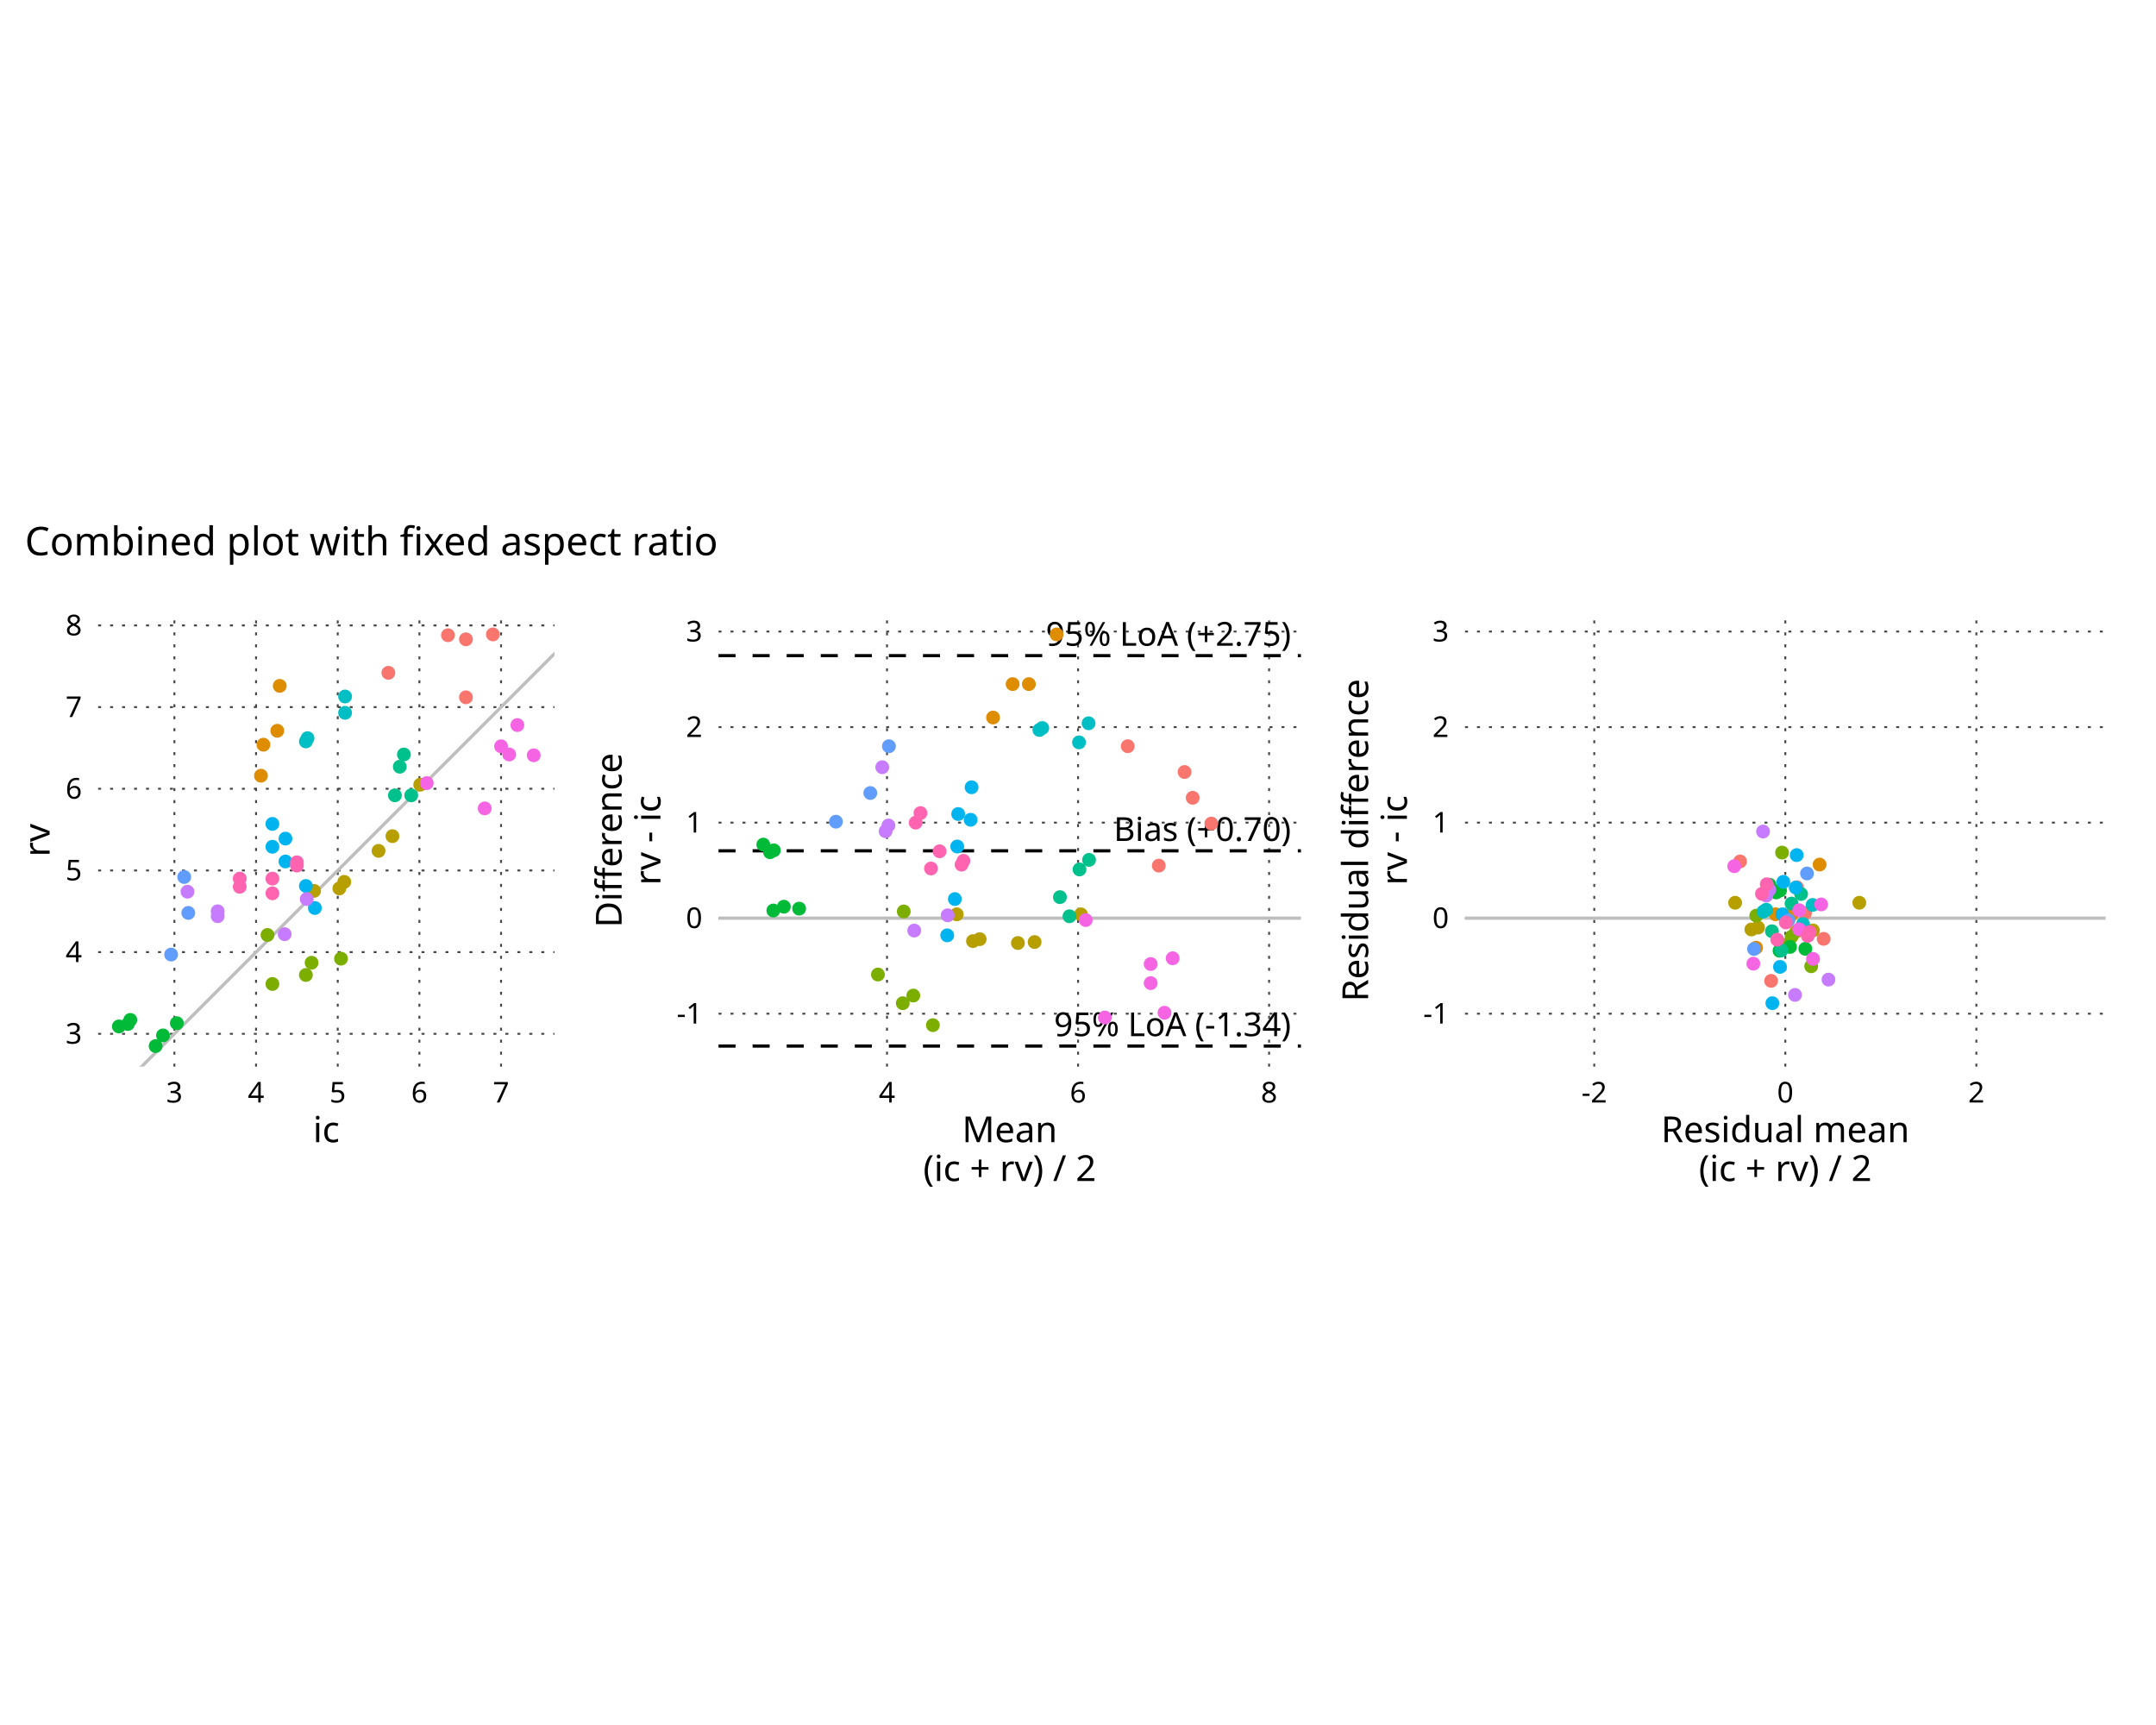
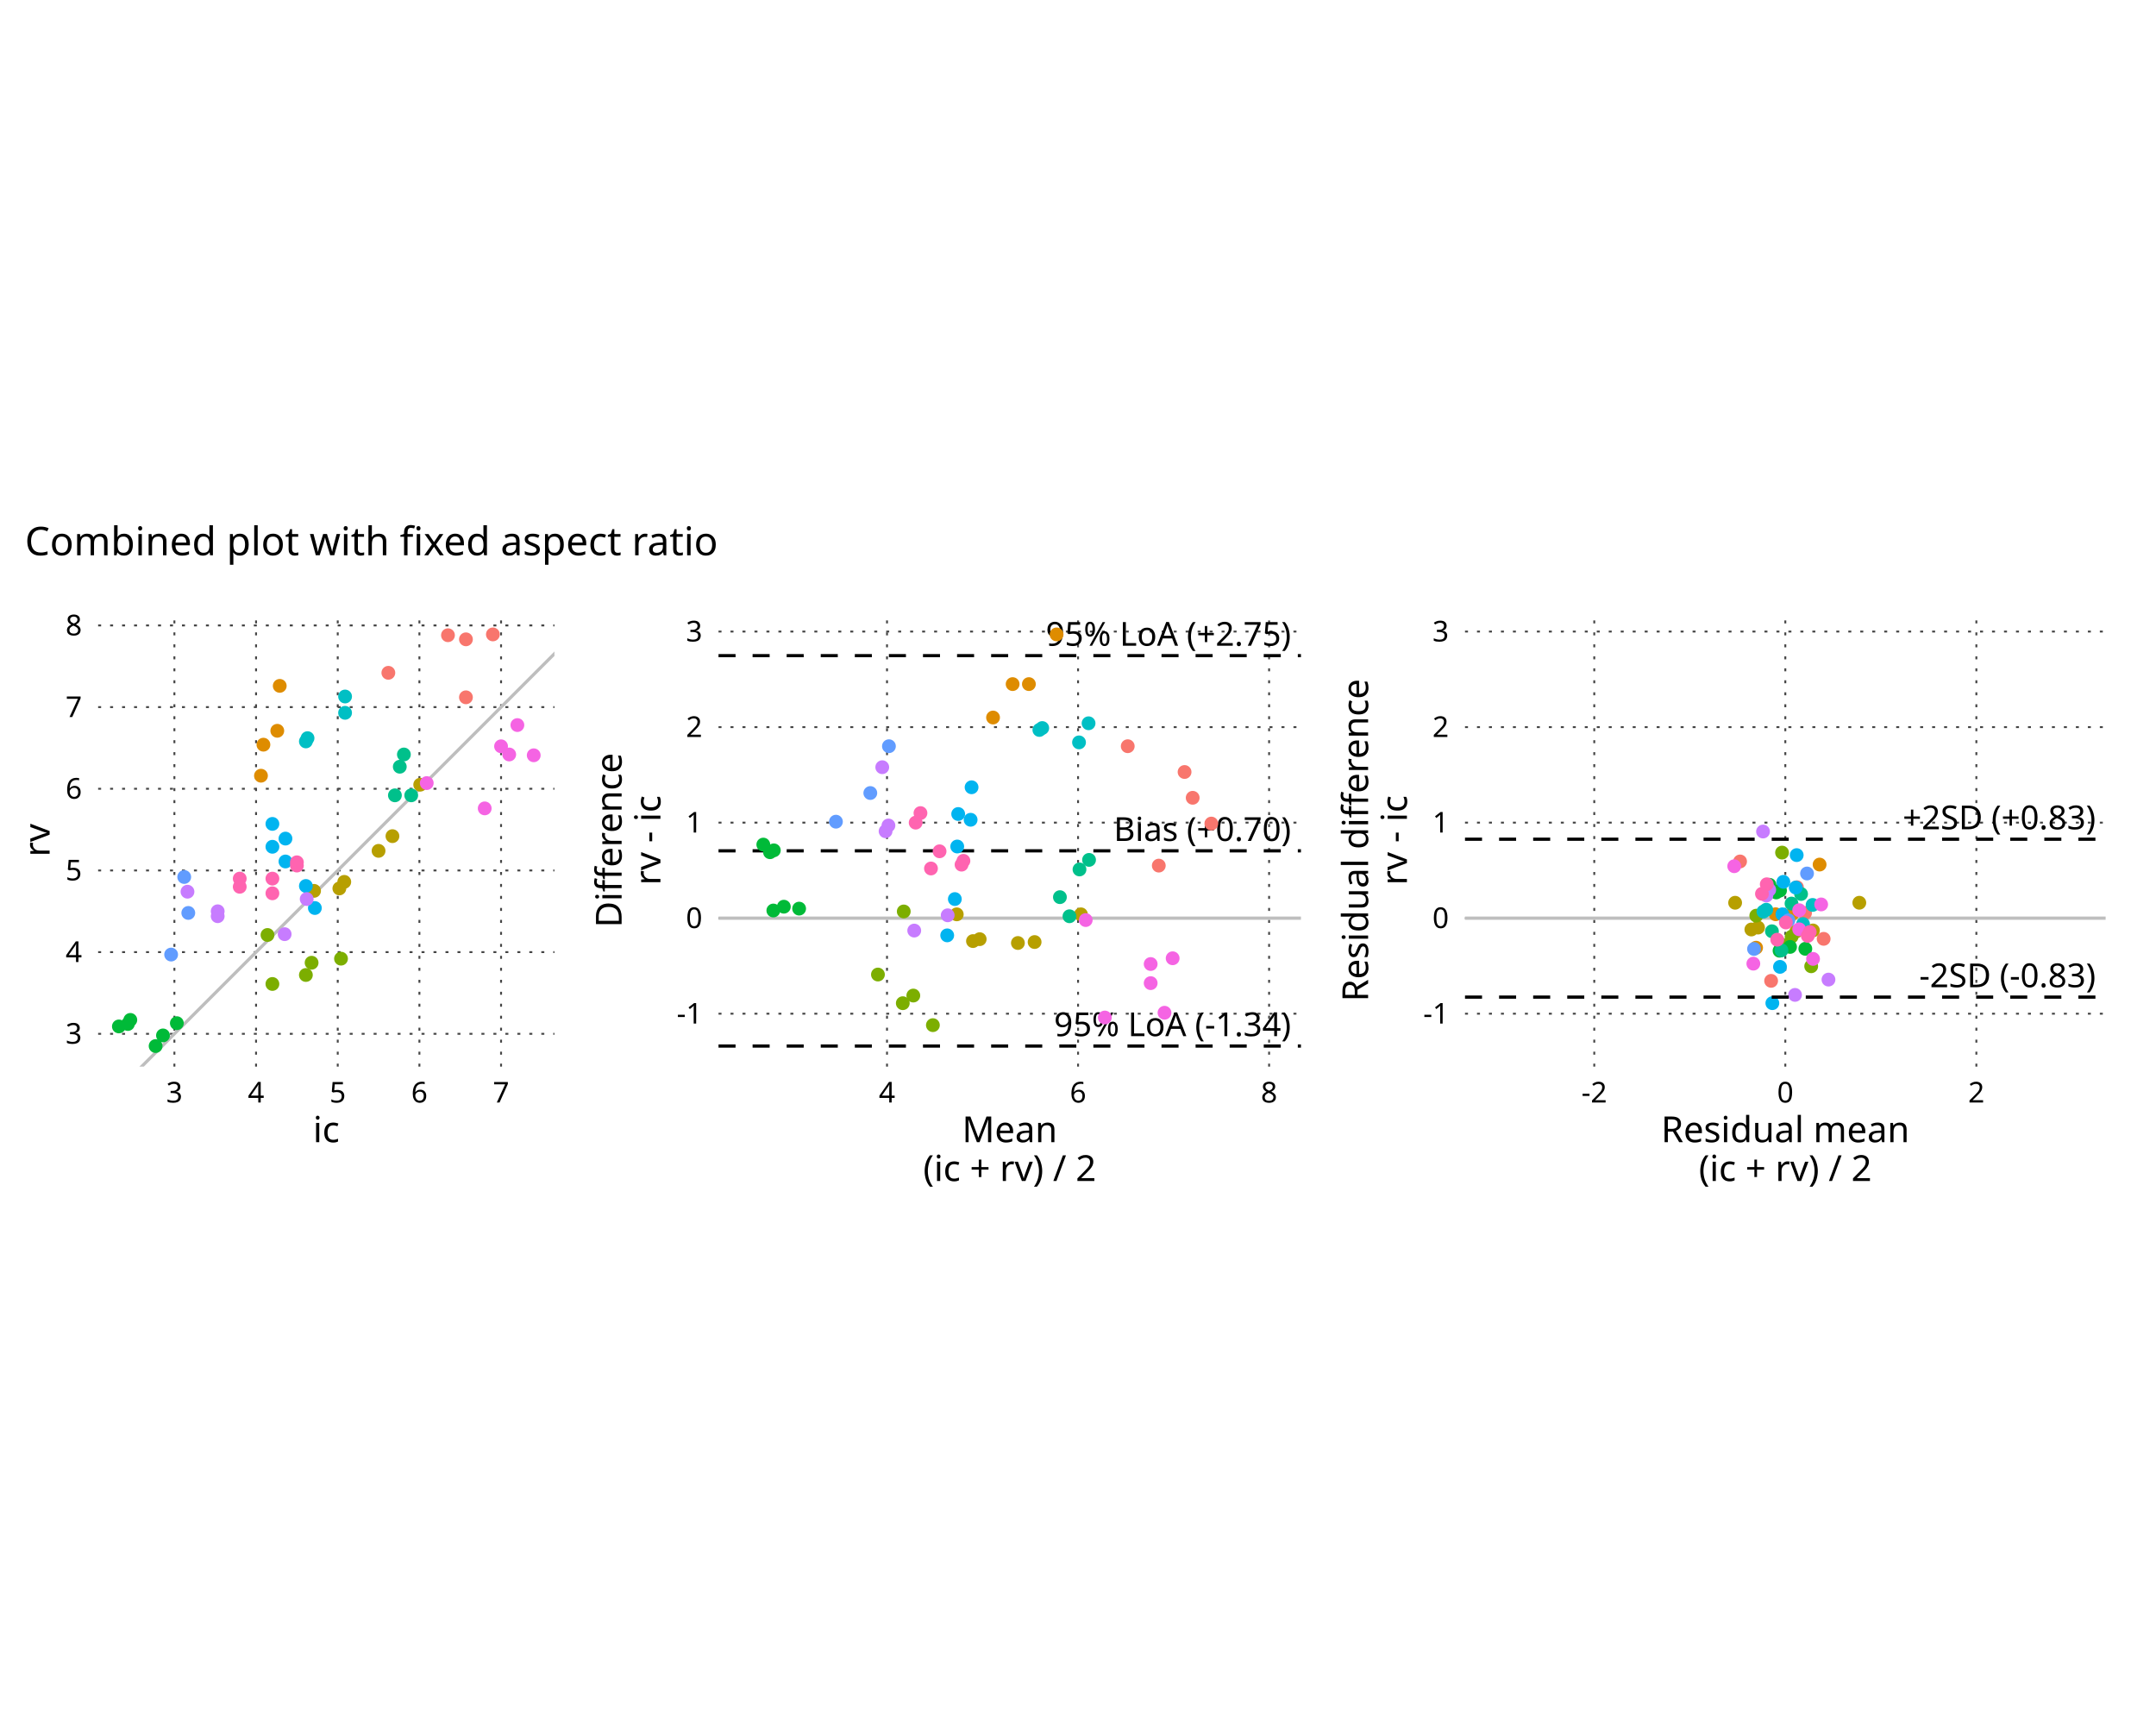
<svg xmlns="http://www.w3.org/2000/svg" class="svglite" data-engine-version="2.0" width="720.00pt" height="576.00pt" viewBox="0 0 720.00 576.00">
  <defs>
    <style type="text/css">
    .svglite line, .svglite polyline, .svglite polygon, .svglite path, .svglite rect, .svglite circle {
      fill: none;
      stroke: #000000;
      stroke-linecap: round;
      stroke-linejoin: round;
      stroke-miterlimit: 10.00;
    }
  </style>
  </defs>
  <rect width="100%" height="100%" style="stroke: none; fill: #FFFFFF;" />
  <defs>
    <clipPath id="cpMC4wMHw3MjAuMDB8MC4wMHw1NzYuMDA=">
      <rect x="0.00" y="0.00" width="720.00" height="576.00" />
    </clipPath>
  </defs>
  <g clip-path="url(#cpMC4wMHw3MjAuMDB8MC4wMHw1NzYuMDA=)">
</g>
  <defs>
    <clipPath id="cpMC4wMHw3MjAuMDB8MTcwLjg1fDQwNS4xNQ==">
      <rect x="0.00" y="170.85" width="720.00" height="234.31" />
    </clipPath>
  </defs>
  <g clip-path="url(#cpMC4wMHw3MjAuMDB8MTcwLjg1fDQwNS4xNQ==)">
    <rect x="0.00" y="170.85" width="720.00" height="234.31" style="stroke-width: 1.07; stroke: #FFFFFF; fill: #FFFFFF;" />
  </g>
  <g clip-path="url(#cpMC4wMHw3MjAuMDB8MC4wMHw1NzYuMDA=)">
</g>
  <defs>
    <clipPath id="cpMzIuNzd8NzAzLjE4fDIwNC45N3wzNTYuMTY=">
      <rect x="32.77" y="204.97" width="670.41" height="151.19" />
    </clipPath>
  </defs>
  <g clip-path="url(#cpMzIuNzd8NzAzLjE4fDIwNC45N3wzNTYuMTY=)">
</g>
  <g clip-path="url(#cpMC4wMHw3MjAuMDB8MC4wMHw1NzYuMDA=)">
</g>
  <defs>
    <clipPath id="cpNS40OHwxOTYuNTB8MTkzLjYzfDM5OS42Nw==">
      <rect x="5.48" y="193.63" width="191.02" height="206.04" />
    </clipPath>
  </defs>
  <g clip-path="url(#cpNS40OHwxOTYuNTB8MTkzLjYzfDM5OS42Nw==)">
</g>
  <g clip-path="url(#cpMC4wMHw3MjAuMDB8MC4wMHw1NzYuMDA=)">
</g>
  <defs>
    <clipPath id="cpMTk2LjUwfDQ0NS43OXwxOTMuNjN8Mzk5LjY3">
      <rect x="196.50" y="193.63" width="249.28" height="206.04" />
    </clipPath>
  </defs>
  <g clip-path="url(#cpMTk2LjUwfDQ0NS43OXwxOTMuNjN8Mzk5LjY3)">
</g>
  <g clip-path="url(#cpMC4wMHw3MjAuMDB8MC4wMHw1NzYuMDA=)">
</g>
  <defs>
    <clipPath id="cpNDQ1Ljc5fDcxNC41MnwxOTMuNjN8Mzk5LjY3">
      <rect x="445.79" y="193.63" width="268.73" height="206.04" />
    </clipPath>
  </defs>
  <g clip-path="url(#cpNDQ1Ljc5fDcxNC41MnwxOTMuNjN8Mzk5LjY3)">
</g>
  <g clip-path="url(#cpMC4wMHw3MjAuMDB8MC4wMHw1NzYuMDA=)">
</g>
  <defs>
    <clipPath id="cpMzIuNzd8MTg1LjE2fDIwNC45N3wzNTYuMTY=">
      <rect x="32.77" y="204.97" width="152.39" height="151.19" />
    </clipPath>
  </defs>
  <g clip-path="url(#cpMzIuNzd8MTg1LjE2fDIwNC45N3wzNTYuMTY=)">
    <polyline points="32.77,345.20 185.16,345.20 " style="stroke-width: 0.64; stroke: #454545; stroke-dasharray: 1.00,3.00; stroke-linecap: butt;" />
    <polyline points="32.77,317.93 185.16,317.93 " style="stroke-width: 0.64; stroke: #454545; stroke-dasharray: 1.00,3.00; stroke-linecap: butt;" />
    <polyline points="32.77,290.66 185.16,290.66 " style="stroke-width: 0.64; stroke: #454545; stroke-dasharray: 1.00,3.00; stroke-linecap: butt;" />
    <polyline points="32.77,263.38 185.16,263.38 " style="stroke-width: 0.64; stroke: #454545; stroke-dasharray: 1.00,3.00; stroke-linecap: butt;" />
    <polyline points="32.77,236.11 185.16,236.11 " style="stroke-width: 0.64; stroke: #454545; stroke-dasharray: 1.00,3.00; stroke-linecap: butt;" />
    <polyline points="32.77,208.84 185.16,208.84 " style="stroke-width: 0.64; stroke: #454545; stroke-dasharray: 1.00,3.00; stroke-linecap: butt;" />
    <polyline points="58.24,356.16 58.24,204.97 " style="stroke-width: 0.64; stroke: #454545; stroke-dasharray: 1.00,3.00; stroke-linecap: butt;" />
    <polyline points="85.51,356.16 85.51,204.97 " style="stroke-width: 0.64; stroke: #454545; stroke-dasharray: 1.00,3.00; stroke-linecap: butt;" />
    <polyline points="112.79,356.16 112.79,204.97 " style="stroke-width: 0.64; stroke: #454545; stroke-dasharray: 1.00,3.00; stroke-linecap: butt;" />
    <polyline points="140.06,356.16 140.06,204.97 " style="stroke-width: 0.64; stroke: #454545; stroke-dasharray: 1.00,3.00; stroke-linecap: butt;" />
    <polyline points="167.33,356.16 167.33,204.97 " style="stroke-width: 0.64; stroke: #454545; stroke-dasharray: 1.00,3.00; stroke-linecap: butt;" />
    <line x1="-119.62" y1="523.06" x2="337.55" y2="65.89" style="stroke-width: 1.07; stroke: #BEBEBE; stroke-linecap: butt;" />
    <circle cx="155.60" cy="213.48" r="1.95" style="stroke-width: 0.71; stroke: #F8766D; fill: #F8766D;" />
    <circle cx="129.69" cy="224.66" r="1.95" style="stroke-width: 0.71; stroke: #F8766D; fill: #F8766D;" />
    <circle cx="164.60" cy="211.84" r="1.95" style="stroke-width: 0.71; stroke: #F8766D; fill: #F8766D;" />
    <circle cx="155.60" cy="232.84" r="1.95" style="stroke-width: 0.71; stroke: #F8766D; fill: #F8766D;" />
    <circle cx="149.60" cy="212.11" r="1.95" style="stroke-width: 0.71; stroke: #F8766D; fill: #F8766D;" />
    <circle cx="87.15" cy="259.02" r="1.95" style="stroke-width: 0.71; stroke: #DE8C00; fill: #DE8C00;" />
    <circle cx="93.42" cy="229.02" r="1.95" style="stroke-width: 0.71; stroke: #DE8C00; fill: #DE8C00;" />
    <circle cx="92.60" cy="244.02" r="1.95" style="stroke-width: 0.71; stroke: #DE8C00; fill: #DE8C00;" />
    <circle cx="87.97" cy="248.66" r="1.95" style="stroke-width: 0.71; stroke: #DE8C00; fill: #DE8C00;" />
    <circle cx="104.88" cy="297.47" r="1.95" style="stroke-width: 0.71; stroke: #B79F00; fill: #B79F00;" />
    <circle cx="126.42" cy="284.11" r="1.95" style="stroke-width: 0.71; stroke: #B79F00; fill: #B79F00;" />
    <circle cx="114.97" cy="294.47" r="1.95" style="stroke-width: 0.71; stroke: #B79F00; fill: #B79F00;" />
    <circle cx="113.33" cy="296.66" r="1.95" style="stroke-width: 0.71; stroke: #B79F00; fill: #B79F00;" />
    <circle cx="140.33" cy="262.02" r="1.95" style="stroke-width: 0.71; stroke: #B79F00; fill: #B79F00;" />
    <circle cx="131.06" cy="279.20" r="1.95" style="stroke-width: 0.71; stroke: #B79F00; fill: #B79F00;" />
    <circle cx="89.33" cy="312.20" r="1.95" style="stroke-width: 0.71; stroke: #7CAE00; fill: #7CAE00;" />
    <circle cx="90.97" cy="328.56" r="1.95" style="stroke-width: 0.71; stroke: #7CAE00; fill: #7CAE00;" />
    <circle cx="102.15" cy="325.56" r="1.95" style="stroke-width: 0.71; stroke: #7CAE00; fill: #7CAE00;" />
    <circle cx="104.06" cy="321.47" r="1.95" style="stroke-width: 0.71; stroke: #7CAE00; fill: #7CAE00;" />
    <circle cx="113.88" cy="320.11" r="1.95" style="stroke-width: 0.71; stroke: #7CAE00; fill: #7CAE00;" />
    <circle cx="59.06" cy="341.65" r="1.95" style="stroke-width: 0.71; stroke: #00BA38; fill: #00BA38;" />
    <circle cx="54.43" cy="345.74" r="1.95" style="stroke-width: 0.71; stroke: #00BA38; fill: #00BA38;" />
    <circle cx="51.97" cy="349.29" r="1.95" style="stroke-width: 0.71; stroke: #00BA38; fill: #00BA38;" />
    <circle cx="43.52" cy="340.56" r="1.95" style="stroke-width: 0.71; stroke: #00BA38; fill: #00BA38;" />
    <circle cx="39.70" cy="342.74" r="1.95" style="stroke-width: 0.71; stroke: #00BA38; fill: #00BA38;" />
    <circle cx="42.70" cy="341.93" r="1.95" style="stroke-width: 0.71; stroke: #00BA38; fill: #00BA38;" />
    <circle cx="137.33" cy="265.57" r="1.95" style="stroke-width: 0.71; stroke: #00C08B; fill: #00C08B;" />
    <circle cx="134.88" cy="251.93" r="1.95" style="stroke-width: 0.71; stroke: #00C08B; fill: #00C08B;" />
    <circle cx="131.88" cy="265.57" r="1.95" style="stroke-width: 0.71; stroke: #00C08B; fill: #00C08B;" />
    <circle cx="133.51" cy="256.02" r="1.95" style="stroke-width: 0.71; stroke: #00C08B; fill: #00C08B;" />
    <circle cx="115.24" cy="232.57" r="1.95" style="stroke-width: 0.71; stroke: #00BFC4; fill: #00BFC4;" />
    <circle cx="102.70" cy="246.48" r="1.95" style="stroke-width: 0.71; stroke: #00BFC4; fill: #00BFC4;" />
    <circle cx="102.15" cy="247.57" r="1.95" style="stroke-width: 0.71; stroke: #00BFC4; fill: #00BFC4;" />
    <circle cx="115.24" cy="238.02" r="1.95" style="stroke-width: 0.71; stroke: #00BFC4; fill: #00BFC4;" />
    <circle cx="105.15" cy="303.20" r="1.95" style="stroke-width: 0.71; stroke: #00B4F0; fill: #00B4F0;" />
    <circle cx="102.15" cy="295.84" r="1.95" style="stroke-width: 0.71; stroke: #00B4F0; fill: #00B4F0;" />
    <circle cx="95.33" cy="287.66" r="1.95" style="stroke-width: 0.71; stroke: #00B4F0; fill: #00B4F0;" />
    <circle cx="90.97" cy="282.75" r="1.95" style="stroke-width: 0.71; stroke: #00B4F0; fill: #00B4F0;" />
    <circle cx="95.33" cy="280.02" r="1.95" style="stroke-width: 0.71; stroke: #00B4F0; fill: #00B4F0;" />
    <circle cx="90.97" cy="275.11" r="1.95" style="stroke-width: 0.71; stroke: #00B4F0; fill: #00B4F0;" />
    <circle cx="62.88" cy="304.84" r="1.95" style="stroke-width: 0.71; stroke: #619CFF; fill: #619CFF;" />
    <circle cx="61.52" cy="292.84" r="1.95" style="stroke-width: 0.71; stroke: #619CFF; fill: #619CFF;" />
    <circle cx="57.15" cy="318.74" r="1.95" style="stroke-width: 0.71; stroke: #619CFF; fill: #619CFF;" />
    <circle cx="95.06" cy="311.93" r="1.95" style="stroke-width: 0.71; stroke: #C77CFF; fill: #C77CFF;" />
    <circle cx="102.42" cy="300.20" r="1.95" style="stroke-width: 0.71; stroke: #C77CFF; fill: #C77CFF;" />
    <circle cx="62.61" cy="297.75" r="1.95" style="stroke-width: 0.71; stroke: #C77CFF; fill: #C77CFF;" />
    <circle cx="72.70" cy="305.93" r="1.95" style="stroke-width: 0.71; stroke: #C77CFF; fill: #C77CFF;" />
    <circle cx="72.70" cy="304.29" r="1.95" style="stroke-width: 0.71; stroke: #C77CFF; fill: #C77CFF;" />
    <circle cx="172.78" cy="242.11" r="1.95" style="stroke-width: 0.71; stroke: #F564E3; fill: #F564E3;" />
    <circle cx="142.51" cy="261.48" r="1.95" style="stroke-width: 0.71; stroke: #F564E3; fill: #F564E3;" />
    <circle cx="167.33" cy="249.20" r="1.95" style="stroke-width: 0.71; stroke: #F564E3; fill: #F564E3;" />
    <circle cx="170.05" cy="251.93" r="1.95" style="stroke-width: 0.71; stroke: #F564E3; fill: #F564E3;" />
    <circle cx="178.24" cy="252.20" r="1.95" style="stroke-width: 0.71; stroke: #F564E3; fill: #F564E3;" />
    <circle cx="161.87" cy="269.93" r="1.95" style="stroke-width: 0.71; stroke: #F564E3; fill: #F564E3;" />
    <circle cx="99.15" cy="289.02" r="1.95" style="stroke-width: 0.71; stroke: #FF64B0; fill: #FF64B0;" />
    <circle cx="90.97" cy="298.29" r="1.95" style="stroke-width: 0.71; stroke: #FF64B0; fill: #FF64B0;" />
    <circle cx="80.06" cy="293.38" r="1.95" style="stroke-width: 0.71; stroke: #FF64B0; fill: #FF64B0;" />
    <circle cx="80.06" cy="296.11" r="1.95" style="stroke-width: 0.71; stroke: #FF64B0; fill: #FF64B0;" />
    <circle cx="90.97" cy="293.38" r="1.95" style="stroke-width: 0.71; stroke: #FF64B0; fill: #FF64B0;" />
    <circle cx="99.15" cy="287.93" r="1.95" style="stroke-width: 0.71; stroke: #FF64B0; fill: #FF64B0;" />
  </g>
  <g clip-path="url(#cpMC4wMHw3MjAuMDB8MC4wMHw1NzYuMDA=)">
    <text x="27.39" y="348.50" text-anchor="end" style="font-size: 9.60px; font-family: sans;" textLength="5.34px" lengthAdjust="spacingAndGlyphs">3</text>
    <text x="27.39" y="321.23" text-anchor="end" style="font-size: 9.60px; font-family: sans;" textLength="5.34px" lengthAdjust="spacingAndGlyphs">4</text>
    <text x="27.39" y="293.96" text-anchor="end" style="font-size: 9.60px; font-family: sans;" textLength="5.34px" lengthAdjust="spacingAndGlyphs">5</text>
    <text x="27.39" y="266.69" text-anchor="end" style="font-size: 9.60px; font-family: sans;" textLength="5.34px" lengthAdjust="spacingAndGlyphs">6</text>
    <text x="27.39" y="239.42" text-anchor="end" style="font-size: 9.60px; font-family: sans;" textLength="5.34px" lengthAdjust="spacingAndGlyphs">7</text>
    <text x="27.39" y="212.15" text-anchor="end" style="font-size: 9.60px; font-family: sans;" textLength="5.34px" lengthAdjust="spacingAndGlyphs">8</text>
    <text transform="translate(16.57,280.57) rotate(-90)" text-anchor="middle" style="font-size: 12.00px; font-family: sans;" textLength="10.00px" lengthAdjust="spacingAndGlyphs">rv</text>
    <text x="58.24" y="368.15" text-anchor="middle" style="font-size: 9.60px; font-family: sans;" textLength="5.34px" lengthAdjust="spacingAndGlyphs">3</text>
    <text x="85.51" y="368.15" text-anchor="middle" style="font-size: 9.60px; font-family: sans;" textLength="5.34px" lengthAdjust="spacingAndGlyphs">4</text>
    <text x="112.79" y="368.15" text-anchor="middle" style="font-size: 9.60px; font-family: sans;" textLength="5.34px" lengthAdjust="spacingAndGlyphs">5</text>
    <text x="140.06" y="368.15" text-anchor="middle" style="font-size: 9.60px; font-family: sans;" textLength="5.34px" lengthAdjust="spacingAndGlyphs">6</text>
    <text x="167.33" y="368.15" text-anchor="middle" style="font-size: 9.60px; font-family: sans;" textLength="5.34px" lengthAdjust="spacingAndGlyphs">7</text>
    <text x="108.97" y="381.39" text-anchor="middle" style="font-size: 12.00px; font-family: sans;" textLength="8.67px" lengthAdjust="spacingAndGlyphs">ic</text>
    <polyline points="239.95,338.49 434.45,338.49 " style="stroke-width: 0.64; stroke: #454545; stroke-dasharray: 1.00,3.00; stroke-linecap: butt;" />
    <polyline points="239.95,306.59 434.45,306.59 " style="stroke-width: 0.64; stroke: #454545; stroke-dasharray: 1.00,3.00; stroke-linecap: butt;" />
    <polyline points="239.95,274.69 434.45,274.69 " style="stroke-width: 0.64; stroke: #454545; stroke-dasharray: 1.00,3.00; stroke-linecap: butt;" />
    <polyline points="239.95,242.79 434.45,242.79 " style="stroke-width: 0.64; stroke: #454545; stroke-dasharray: 1.00,3.00; stroke-linecap: butt;" />
    <polyline points="239.95,210.88 434.45,210.88 " style="stroke-width: 0.64; stroke: #454545; stroke-dasharray: 1.00,3.00; stroke-linecap: butt;" />
    <polyline points="296.22,356.16 296.22,204.97 " style="stroke-width: 0.64; stroke: #454545; stroke-dasharray: 1.00,3.00; stroke-linecap: butt;" />
    <polyline points="360.02,356.16 360.02,204.97 " style="stroke-width: 0.64; stroke: #454545; stroke-dasharray: 1.00,3.00; stroke-linecap: butt;" />
    <polyline points="423.82,356.16 423.82,204.97 " style="stroke-width: 0.64; stroke: #454545; stroke-dasharray: 1.00,3.00; stroke-linecap: butt;" />
    <line x1="239.95" y1="306.59" x2="434.45" y2="306.59" style="stroke-width: 1.07; stroke: #BEBEBE; stroke-linecap: butt;" />
    <line x1="239.95" y1="284.11" x2="434.45" y2="284.11" style="stroke-width: 1.07; stroke-dasharray: 5.69,5.69; stroke-linecap: butt;" />
    <line x1="239.95" y1="349.29" x2="434.45" y2="349.29" style="stroke-width: 1.07; stroke-dasharray: 5.69,5.69; stroke-linecap: butt;" />
    <line x1="239.95" y1="218.93" x2="434.45" y2="218.93" style="stroke-width: 1.07; stroke-dasharray: 5.69,5.69; stroke-linecap: butt;" />
    <polygon points="369.97,284.11 432.46,284.11 432.38,284.11 432.70,284.10 433.01,284.03 433.31,283.92 433.59,283.76 433.84,283.56 434.05,283.32 434.22,283.05 434.35,282.75 434.42,282.44 434.45,282.12 434.45,282.12 434.45,271.88 434.45,271.88 434.42,271.56 434.35,271.25 434.22,270.95 434.05,270.68 433.84,270.44 433.59,270.24 433.31,270.08 433.01,269.97 432.70,269.90 432.46,269.89 369.97,269.89 370.21,269.90 369.89,269.89 369.57,269.93 369.27,270.02 368.98,270.16 368.71,270.34 368.48,270.56 368.29,270.82 368.14,271.10 368.04,271.40 367.99,271.72 367.98,271.88 367.98,282.12 367.99,281.96 367.99,282.28 368.04,282.60 368.14,282.90 368.29,283.19 368.48,283.44 368.71,283.66 368.98,283.85 369.27,283.98 369.57,284.07 369.89,284.11 " style="stroke-width: nan; stroke: none; fill: none;" />
    <text x="431.14" y="280.80" text-anchor="end" style="font-size: 11.04px; font-family: sans;" textLength="59.84px" lengthAdjust="spacingAndGlyphs">Bias (+0.70)</text>
    <polygon points="349.42,349.29 432.46,349.29 432.38,349.29 432.70,349.27 433.01,349.21 433.31,349.10 433.59,348.94 433.84,348.73 434.05,348.50 434.22,348.22 434.35,347.93 434.42,347.62 434.45,347.30 434.45,347.30 434.45,337.05 434.45,337.05 434.42,336.74 434.35,336.42 434.22,336.13 434.05,335.86 433.84,335.62 433.59,335.42 433.31,335.26 433.01,335.15 432.70,335.08 432.46,335.07 349.42,335.07 349.66,335.08 349.34,335.07 349.02,335.11 348.71,335.20 348.42,335.33 348.16,335.52 347.93,335.74 347.74,335.99 347.59,336.28 347.49,336.58 347.44,336.89 347.43,337.05 347.43,347.30 347.44,347.14 347.44,347.46 347.49,347.78 347.59,348.08 347.74,348.36 347.93,348.62 348.16,348.84 348.42,349.02 348.71,349.16 349.02,349.25 349.34,349.29 " style="stroke-width: nan; stroke: none; fill: none;" />
    <text x="431.14" y="345.98" text-anchor="end" style="font-size: 11.04px; font-family: sans;" textLength="80.39px" lengthAdjust="spacingAndGlyphs">95% LoA (-1.34)</text>
    <polygon points="346.64,218.93 432.46,218.93 432.38,218.93 432.70,218.92 433.01,218.86 433.31,218.74 433.59,218.58 433.84,218.38 434.05,218.14 434.22,217.87 434.35,217.58 434.42,217.27 434.45,216.95 434.45,216.95 434.45,206.70 434.45,206.70 434.42,206.38 434.35,206.07 434.22,205.78 434.05,205.51 433.84,205.27 433.59,205.06 433.31,204.90 433.01,204.79 432.70,204.73 432.46,204.71 346.64,204.71 346.88,204.73 346.56,204.71 346.25,204.75 345.94,204.84 345.65,204.98 345.39,205.16 345.16,205.38 344.96,205.64 344.81,205.92 344.71,206.22 344.66,206.54 344.66,206.70 344.66,216.95 344.66,216.79 344.66,217.11 344.71,217.42 344.81,217.73 344.96,218.01 345.16,218.26 345.39,218.49 345.65,218.67 345.94,218.81 346.25,218.89 346.56,218.93 " style="stroke-width: nan; stroke: none; fill: none;" />
    <text x="431.14" y="215.62" text-anchor="end" style="font-size: 11.04px; font-family: sans;" textLength="83.17px" lengthAdjust="spacingAndGlyphs">95% LoA (+2.75)</text>
    <circle cx="398.30" cy="266.39" r="1.95" style="stroke-width: 0.71; stroke: #F8766D; fill: #F8766D;" />
    <circle cx="376.61" cy="249.17" r="1.95" style="stroke-width: 0.71; stroke: #F8766D; fill: #F8766D;" />
    <circle cx="404.53" cy="275.00" r="1.95" style="stroke-width: 0.71; stroke: #F8766D; fill: #F8766D;" />
    <circle cx="386.98" cy="289.04" r="1.95" style="stroke-width: 0.71; stroke: #F8766D; fill: #F8766D;" />
    <circle cx="395.59" cy="257.78" r="1.95" style="stroke-width: 0.71; stroke: #F8766D; fill: #F8766D;" />
    <circle cx="331.63" cy="239.59" r="1.95" style="stroke-width: 0.71; stroke: #DE8C00; fill: #DE8C00;" />
    <circle cx="352.85" cy="211.84" r="1.95" style="stroke-width: 0.71; stroke: #DE8C00; fill: #DE8C00;" />
    <circle cx="343.60" cy="228.43" r="1.95" style="stroke-width: 0.71; stroke: #DE8C00; fill: #DE8C00;" />
    <circle cx="338.17" cy="228.43" r="1.95" style="stroke-width: 0.71; stroke: #DE8C00; fill: #DE8C00;" />
    <circle cx="319.51" cy="305.31" r="1.95" style="stroke-width: 0.71; stroke: #B79F00; fill: #B79F00;" />
    <circle cx="339.93" cy="314.88" r="1.95" style="stroke-width: 0.71; stroke: #B79F00; fill: #B79F00;" />
    <circle cx="327.17" cy="313.60" r="1.95" style="stroke-width: 0.71; stroke: #B79F00; fill: #B79F00;" />
    <circle cx="324.93" cy="314.24" r="1.95" style="stroke-width: 0.71; stroke: #B79F00; fill: #B79F00;" />
    <circle cx="360.98" cy="305.31" r="1.95" style="stroke-width: 0.71; stroke: #B79F00; fill: #B79F00;" />
    <circle cx="345.51" cy="314.56" r="1.95" style="stroke-width: 0.71; stroke: #B79F00; fill: #B79F00;" />
    <circle cx="301.81" cy="304.35" r="1.95" style="stroke-width: 0.71; stroke: #7CAE00; fill: #7CAE00;" />
    <circle cx="293.19" cy="325.41" r="1.95" style="stroke-width: 0.71; stroke: #7CAE00; fill: #7CAE00;" />
    <circle cx="301.49" cy="334.98" r="1.95" style="stroke-width: 0.71; stroke: #7CAE00; fill: #7CAE00;" />
    <circle cx="305.00" cy="332.43" r="1.95" style="stroke-width: 0.71; stroke: #7CAE00; fill: #7CAE00;" />
    <circle cx="311.54" cy="342.31" r="1.95" style="stroke-width: 0.71; stroke: #7CAE00; fill: #7CAE00;" />
    <circle cx="266.87" cy="303.40" r="1.95" style="stroke-width: 0.71; stroke: #00BA38; fill: #00BA38;" />
    <circle cx="261.77" cy="302.76" r="1.95" style="stroke-width: 0.71; stroke: #00BA38; fill: #00BA38;" />
    <circle cx="258.26" cy="304.03" r="1.95" style="stroke-width: 0.71; stroke: #00BA38; fill: #00BA38;" />
    <circle cx="258.42" cy="283.94" r="1.95" style="stroke-width: 0.71; stroke: #00BA38; fill: #00BA38;" />
    <circle cx="254.91" cy="282.02" r="1.95" style="stroke-width: 0.71; stroke: #00BA38; fill: #00BA38;" />
    <circle cx="257.15" cy="284.57" r="1.95" style="stroke-width: 0.71; stroke: #00BA38; fill: #00BA38;" />
    <circle cx="357.15" cy="305.95" r="1.95" style="stroke-width: 0.71; stroke: #00C08B; fill: #00C08B;" />
    <circle cx="363.69" cy="287.13" r="1.95" style="stroke-width: 0.71; stroke: #00C08B; fill: #00C08B;" />
    <circle cx="353.96" cy="299.57" r="1.95" style="stroke-width: 0.71; stroke: #00C08B; fill: #00C08B;" />
    <circle cx="360.50" cy="290.32" r="1.95" style="stroke-width: 0.71; stroke: #00C08B; fill: #00C08B;" />
    <circle cx="363.53" cy="241.51" r="1.95" style="stroke-width: 0.71; stroke: #00BFC4; fill: #00BFC4;" />
    <circle cx="348.06" cy="243.10" r="1.95" style="stroke-width: 0.71; stroke: #00BFC4; fill: #00BFC4;" />
    <circle cx="347.10" cy="243.74" r="1.95" style="stroke-width: 0.71; stroke: #00BFC4; fill: #00BFC4;" />
    <circle cx="360.34" cy="247.89" r="1.95" style="stroke-width: 0.71; stroke: #00BFC4; fill: #00BFC4;" />
    <circle cx="316.32" cy="312.33" r="1.95" style="stroke-width: 0.71; stroke: #00B4F0; fill: #00B4F0;" />
    <circle cx="318.87" cy="300.21" r="1.95" style="stroke-width: 0.71; stroke: #00B4F0; fill: #00B4F0;" />
    <circle cx="319.67" cy="282.66" r="1.95" style="stroke-width: 0.71; stroke: #00B4F0; fill: #00B4F0;" />
    <circle cx="319.99" cy="271.81" r="1.95" style="stroke-width: 0.71; stroke: #00B4F0; fill: #00B4F0;" />
    <circle cx="324.14" cy="273.73" r="1.95" style="stroke-width: 0.71; stroke: #00B4F0; fill: #00B4F0;" />
    <circle cx="324.46" cy="262.88" r="1.95" style="stroke-width: 0.71; stroke: #00B4F0; fill: #00B4F0;" />
    <circle cx="290.64" cy="264.80" r="1.95" style="stroke-width: 0.71; stroke: #619CFF; fill: #619CFF;" />
    <circle cx="296.86" cy="249.17" r="1.95" style="stroke-width: 0.71; stroke: #619CFF; fill: #619CFF;" />
    <circle cx="279.16" cy="274.37" r="1.95" style="stroke-width: 0.71; stroke: #619CFF; fill: #619CFF;" />
    <circle cx="305.31" cy="310.73" r="1.95" style="stroke-width: 0.71; stroke: #C77CFF; fill: #C77CFF;" />
    <circle cx="316.48" cy="305.63" r="1.95" style="stroke-width: 0.71; stroke: #C77CFF; fill: #C77CFF;" />
    <circle cx="294.63" cy="256.18" r="1.95" style="stroke-width: 0.71; stroke: #C77CFF; fill: #C77CFF;" />
    <circle cx="295.74" cy="277.56" r="1.95" style="stroke-width: 0.71; stroke: #C77CFF; fill: #C77CFF;" />
    <circle cx="296.70" cy="275.64" r="1.95" style="stroke-width: 0.71; stroke: #C77CFF; fill: #C77CFF;" />
    <circle cx="391.61" cy="319.98" r="1.95" style="stroke-width: 0.71; stroke: #F564E3; fill: #F564E3;" />
    <circle cx="362.58" cy="307.22" r="1.95" style="stroke-width: 0.71; stroke: #F564E3; fill: #F564E3;" />
    <circle cx="384.27" cy="321.90" r="1.95" style="stroke-width: 0.71; stroke: #F564E3; fill: #F564E3;" />
    <circle cx="384.27" cy="328.28" r="1.95" style="stroke-width: 0.71; stroke: #F564E3; fill: #F564E3;" />
    <circle cx="388.89" cy="338.17" r="1.95" style="stroke-width: 0.71; stroke: #F564E3; fill: #F564E3;" />
    <circle cx="368.96" cy="339.76" r="1.95" style="stroke-width: 0.71; stroke: #F564E3; fill: #F564E3;" />
    <circle cx="321.11" cy="288.72" r="1.95" style="stroke-width: 0.71; stroke: #FF64B0; fill: #FF64B0;" />
    <circle cx="310.90" cy="290.00" r="1.95" style="stroke-width: 0.71; stroke: #FF64B0; fill: #FF64B0;" />
    <circle cx="307.39" cy="271.50" r="1.95" style="stroke-width: 0.71; stroke: #FF64B0; fill: #FF64B0;" />
    <circle cx="305.79" cy="274.69" r="1.95" style="stroke-width: 0.71; stroke: #FF64B0; fill: #FF64B0;" />
    <circle cx="313.77" cy="284.26" r="1.95" style="stroke-width: 0.71; stroke: #FF64B0; fill: #FF64B0;" />
    <circle cx="321.74" cy="287.45" r="1.95" style="stroke-width: 0.71; stroke: #FF64B0; fill: #FF64B0;" />
    <text x="234.57" y="341.79" text-anchor="end" style="font-size: 9.60px; font-family: sans;" textLength="8.54px" lengthAdjust="spacingAndGlyphs">-1</text>
    <text x="234.57" y="309.89" text-anchor="end" style="font-size: 9.60px; font-family: sans;" textLength="5.34px" lengthAdjust="spacingAndGlyphs">0</text>
    <text x="234.57" y="277.99" text-anchor="end" style="font-size: 9.60px; font-family: sans;" textLength="5.34px" lengthAdjust="spacingAndGlyphs">1</text>
    <text x="234.57" y="246.09" text-anchor="end" style="font-size: 9.60px; font-family: sans;" textLength="5.34px" lengthAdjust="spacingAndGlyphs">2</text>
    <text x="234.57" y="214.19" text-anchor="end" style="font-size: 9.60px; font-family: sans;" textLength="5.34px" lengthAdjust="spacingAndGlyphs">3</text>
    <text transform="translate(207.59,280.57) rotate(-90)" text-anchor="middle" style="font-size: 12.00px; font-family: sans;" textLength="54.70px" lengthAdjust="spacingAndGlyphs">Difference</text>
    <text transform="translate(220.55,280.57) rotate(-90)" text-anchor="middle" style="font-size: 12.00px; font-family: sans;" textLength="29.33px" lengthAdjust="spacingAndGlyphs">rv - ic</text>
    <text x="296.22" y="368.15" text-anchor="middle" style="font-size: 9.60px; font-family: sans;" textLength="5.34px" lengthAdjust="spacingAndGlyphs">4</text>
    <text x="360.02" y="368.15" text-anchor="middle" style="font-size: 9.60px; font-family: sans;" textLength="5.34px" lengthAdjust="spacingAndGlyphs">6</text>
    <text x="423.82" y="368.15" text-anchor="middle" style="font-size: 9.60px; font-family: sans;" textLength="5.34px" lengthAdjust="spacingAndGlyphs">8</text>
    <text x="337.20" y="381.39" text-anchor="middle" style="font-size: 12.00px; font-family: sans;" textLength="30.02px" lengthAdjust="spacingAndGlyphs">Mean</text>
    <text x="337.20" y="394.35" text-anchor="middle" style="font-size: 12.00px; font-family: sans;" textLength="57.02px" lengthAdjust="spacingAndGlyphs">(ic + rv) / 2</text>
    <polyline points="489.24,338.49 703.18,338.49 " style="stroke-width: 0.64; stroke: #454545; stroke-dasharray: 1.00,3.00; stroke-linecap: butt;" />
    <polyline points="489.24,306.59 703.18,306.59 " style="stroke-width: 0.64; stroke: #454545; stroke-dasharray: 1.00,3.00; stroke-linecap: butt;" />
    <polyline points="489.24,274.69 703.18,274.69 " style="stroke-width: 0.64; stroke: #454545; stroke-dasharray: 1.00,3.00; stroke-linecap: butt;" />
    <polyline points="489.24,242.79 703.18,242.79 " style="stroke-width: 0.64; stroke: #454545; stroke-dasharray: 1.00,3.00; stroke-linecap: butt;" />
    <polyline points="489.24,210.88 703.18,210.88 " style="stroke-width: 0.64; stroke: #454545; stroke-dasharray: 1.00,3.00; stroke-linecap: butt;" />
    <polyline points="532.41,356.16 532.41,204.97 " style="stroke-width: 0.64; stroke: #454545; stroke-dasharray: 1.00,3.00; stroke-linecap: butt;" />
    <polyline points="596.21,356.16 596.21,204.97 " style="stroke-width: 0.64; stroke: #454545; stroke-dasharray: 1.00,3.00; stroke-linecap: butt;" />
    <polyline points="660.01,356.16 660.01,204.97 " style="stroke-width: 0.64; stroke: #454545; stroke-dasharray: 1.00,3.00; stroke-linecap: butt;" />
    <line x1="489.24" y1="306.59" x2="703.18" y2="306.59" style="stroke-width: 1.07; stroke: #BEBEBE; stroke-linecap: butt;" />
    <circle cx="602.79" cy="304.87" r="1.95" style="stroke-width: 0.71; stroke: #F8766D; fill: #F8766D;" />
    <circle cx="581.10" cy="287.65" r="1.95" style="stroke-width: 0.71; stroke: #F8766D; fill: #F8766D;" />
    <circle cx="609.01" cy="313.49" r="1.95" style="stroke-width: 0.71; stroke: #F8766D; fill: #F8766D;" />
    <circle cx="591.47" cy="327.52" r="1.95" style="stroke-width: 0.71; stroke: #F8766D; fill: #F8766D;" />
    <circle cx="600.08" cy="296.26" r="1.95" style="stroke-width: 0.71; stroke: #F8766D; fill: #F8766D;" />
    <circle cx="586.45" cy="316.45" r="1.95" style="stroke-width: 0.71; stroke: #DE8C00; fill: #DE8C00;" />
    <circle cx="607.66" cy="288.69" r="1.95" style="stroke-width: 0.71; stroke: #DE8C00; fill: #DE8C00;" />
    <circle cx="598.41" cy="305.28" r="1.95" style="stroke-width: 0.71; stroke: #DE8C00; fill: #DE8C00;" />
    <circle cx="592.98" cy="305.28" r="1.95" style="stroke-width: 0.71; stroke: #DE8C00; fill: #DE8C00;" />
    <circle cx="579.45" cy="301.44" r="1.95" style="stroke-width: 0.71; stroke: #B79F00; fill: #B79F00;" />
    <circle cx="599.86" cy="311.01" r="1.95" style="stroke-width: 0.71; stroke: #B79F00; fill: #B79F00;" />
    <circle cx="587.10" cy="309.73" r="1.95" style="stroke-width: 0.71; stroke: #B79F00; fill: #B79F00;" />
    <circle cx="584.87" cy="310.37" r="1.95" style="stroke-width: 0.71; stroke: #B79F00; fill: #B79F00;" />
    <circle cx="620.92" cy="301.44" r="1.95" style="stroke-width: 0.71; stroke: #B79F00; fill: #B79F00;" />
    <circle cx="605.44" cy="310.69" r="1.95" style="stroke-width: 0.71; stroke: #B79F00; fill: #B79F00;" />
    <circle cx="595.12" cy="284.69" r="1.95" style="stroke-width: 0.71; stroke: #7CAE00; fill: #7CAE00;" />
    <circle cx="586.51" cy="305.75" r="1.95" style="stroke-width: 0.71; stroke: #7CAE00; fill: #7CAE00;" />
    <circle cx="594.80" cy="315.32" r="1.95" style="stroke-width: 0.71; stroke: #7CAE00; fill: #7CAE00;" />
    <circle cx="598.31" cy="312.76" r="1.95" style="stroke-width: 0.71; stroke: #7CAE00; fill: #7CAE00;" />
    <circle cx="604.85" cy="322.65" r="1.95" style="stroke-width: 0.71; stroke: #7CAE00; fill: #7CAE00;" />
    <circle cx="602.89" cy="316.82" r="1.95" style="stroke-width: 0.71; stroke: #00BA38; fill: #00BA38;" />
    <circle cx="597.79" cy="316.19" r="1.95" style="stroke-width: 0.71; stroke: #00BA38; fill: #00BA38;" />
    <circle cx="594.28" cy="317.46" r="1.95" style="stroke-width: 0.71; stroke: #00BA38; fill: #00BA38;" />
    <circle cx="594.44" cy="297.36" r="1.95" style="stroke-width: 0.71; stroke: #00BA38; fill: #00BA38;" />
    <circle cx="590.93" cy="295.45" r="1.95" style="stroke-width: 0.71; stroke: #00BA38; fill: #00BA38;" />
    <circle cx="593.16" cy="298.00" r="1.95" style="stroke-width: 0.71; stroke: #00BA38; fill: #00BA38;" />
    <circle cx="594.93" cy="317.34" r="1.95" style="stroke-width: 0.71; stroke: #00C08B; fill: #00C08B;" />
    <circle cx="601.47" cy="298.52" r="1.95" style="stroke-width: 0.71; stroke: #00C08B; fill: #00C08B;" />
    <circle cx="591.74" cy="310.96" r="1.95" style="stroke-width: 0.71; stroke: #00C08B; fill: #00C08B;" />
    <circle cx="598.28" cy="301.71" r="1.95" style="stroke-width: 0.71; stroke: #00C08B; fill: #00C08B;" />
    <circle cx="605.32" cy="302.17" r="1.95" style="stroke-width: 0.71; stroke: #00BFC4; fill: #00BFC4;" />
    <circle cx="589.85" cy="303.76" r="1.95" style="stroke-width: 0.71; stroke: #00BFC4; fill: #00BFC4;" />
    <circle cx="588.90" cy="304.40" r="1.95" style="stroke-width: 0.71; stroke: #00BFC4; fill: #00BFC4;" />
    <circle cx="602.13" cy="308.55" r="1.95" style="stroke-width: 0.71; stroke: #00BFC4; fill: #00BFC4;" />
    <circle cx="591.88" cy="334.97" r="1.95" style="stroke-width: 0.71; stroke: #00B4F0; fill: #00B4F0;" />
    <circle cx="594.43" cy="322.85" r="1.95" style="stroke-width: 0.71; stroke: #00B4F0; fill: #00B4F0;" />
    <circle cx="595.23" cy="305.30" r="1.95" style="stroke-width: 0.71; stroke: #00B4F0; fill: #00B4F0;" />
    <circle cx="595.55" cy="294.46" r="1.95" style="stroke-width: 0.71; stroke: #00B4F0; fill: #00B4F0;" />
    <circle cx="599.69" cy="296.37" r="1.95" style="stroke-width: 0.71; stroke: #00B4F0; fill: #00B4F0;" />
    <circle cx="600.01" cy="285.53" r="1.95" style="stroke-width: 0.71; stroke: #00B4F0; fill: #00B4F0;" />
    <circle cx="597.24" cy="307.30" r="1.95" style="stroke-width: 0.71; stroke: #619CFF; fill: #619CFF;" />
    <circle cx="603.46" cy="291.67" r="1.95" style="stroke-width: 0.71; stroke: #619CFF; fill: #619CFF;" />
    <circle cx="585.76" cy="316.87" r="1.95" style="stroke-width: 0.71; stroke: #619CFF; fill: #619CFF;" />
    <circle cx="599.45" cy="332.21" r="1.95" style="stroke-width: 0.71; stroke: #C77CFF; fill: #C77CFF;" />
    <circle cx="610.62" cy="327.10" r="1.95" style="stroke-width: 0.71; stroke: #C77CFF; fill: #C77CFF;" />
    <circle cx="588.77" cy="277.66" r="1.95" style="stroke-width: 0.71; stroke: #C77CFF; fill: #C77CFF;" />
    <circle cx="589.88" cy="299.03" r="1.95" style="stroke-width: 0.71; stroke: #C77CFF; fill: #C77CFF;" />
    <circle cx="590.84" cy="297.12" r="1.95" style="stroke-width: 0.71; stroke: #C77CFF; fill: #C77CFF;" />
    <circle cx="608.18" cy="302.00" r="1.95" style="stroke-width: 0.71; stroke: #F564E3; fill: #F564E3;" />
    <circle cx="579.15" cy="289.24" r="1.95" style="stroke-width: 0.71; stroke: #F564E3; fill: #F564E3;" />
    <circle cx="600.84" cy="303.92" r="1.95" style="stroke-width: 0.71; stroke: #F564E3; fill: #F564E3;" />
    <circle cx="600.84" cy="310.30" r="1.95" style="stroke-width: 0.71; stroke: #F564E3; fill: #F564E3;" />
    <circle cx="605.47" cy="320.19" r="1.95" style="stroke-width: 0.71; stroke: #F564E3; fill: #F564E3;" />
    <circle cx="585.53" cy="321.78" r="1.95" style="stroke-width: 0.71; stroke: #F564E3; fill: #F564E3;" />
    <circle cx="603.72" cy="312.50" r="1.95" style="stroke-width: 0.71; stroke: #FF64B0; fill: #FF64B0;" />
    <circle cx="593.51" cy="313.77" r="1.95" style="stroke-width: 0.71; stroke: #FF64B0; fill: #FF64B0;" />
    <circle cx="590.01" cy="295.27" r="1.95" style="stroke-width: 0.71; stroke: #FF64B0; fill: #FF64B0;" />
    <circle cx="588.41" cy="298.46" r="1.95" style="stroke-width: 0.71; stroke: #FF64B0; fill: #FF64B0;" />
    <circle cx="596.39" cy="308.03" r="1.95" style="stroke-width: 0.71; stroke: #FF64B0; fill: #FF64B0;" />
    <circle cx="604.36" cy="311.22" r="1.95" style="stroke-width: 0.71; stroke: #FF64B0; fill: #FF64B0;" />
+     <line x1="489.24" y1="332.95" x2="703.18" y2="332.95" style="stroke-width: 1.07; stroke-dasharray: 5.69,5.69; stroke-linecap: butt;" />
+     <line x1="489.24" y1="280.22" x2="703.18" y2="280.22" style="stroke-width: 1.07; stroke-dasharray: 5.69,5.69; stroke-linecap: butt;" />
+     <polygon points="637.81,332.95 701.19,332.95 701.11,332.95 701.43,332.94 701.75,332.88 702.05,332.76 702.32,332.60 702.57,332.40 702.78,332.16 702.95,331.89 703.08,331.60 703.16,331.29 703.18,330.97 703.18,330.97 703.18,320.72 703.18,320.72 703.16,320.40 703.08,320.09 702.95,319.80 702.78,319.53 702.57,319.29 702.32,319.08 702.05,318.92 701.75,318.81 701.43,318.75 701.19,318.73 637.81,318.73 638.04,318.75 637.73,318.73 637.41,318.77 637.10,318.86 636.81,319.00 636.55,319.18 636.32,319.40 636.13,319.66 635.98,319.94 635.88,320.24 635.82,320.56 635.82,320.72 635.82,330.97 635.82,330.81 635.82,331.13 635.88,331.44 635.98,331.75 636.13,332.03 636.32,332.28 636.55,332.51 636.81,332.69 637.10,332.82 637.41,332.91 637.73,332.95 " style="stroke-width: nan; stroke: none; fill: none;" />
+     <text x="699.87" y="329.64" text-anchor="end" style="font-size: 11.04px; font-family: sans;" textLength="60.74px" lengthAdjust="spacingAndGlyphs">-2SD (-0.83)</text>
+     <polygon points="632.25,280.22 701.19,280.22 701.11,280.22 701.43,280.20 701.75,280.14 702.05,280.03 702.32,279.87 702.57,279.66 702.78,279.42 702.95,279.15 703.08,278.86 703.16,278.55 703.18,278.23 703.18,278.23 703.18,267.98 703.18,267.98 703.16,267.67 703.08,267.35 702.95,267.06 702.78,266.79 702.57,266.55 702.32,266.35 702.05,266.19 701.75,266.08 701.43,266.01 701.19,266.00 632.25,266.00 632.49,266.01 632.17,266.00 631.86,266.04 631.55,266.13 631.26,266.26 631.00,266.44 630.77,266.67 630.57,266.92 630.43,267.21 630.32,267.51 630.27,267.82 630.27,267.98 630.27,278.23 630.27,278.07 630.27,278.39 630.32,278.71 630.43,279.01 630.57,279.29 630.77,279.55 631.00,279.77 631.26,279.95 631.55,280.09 631.86,280.18 632.17,280.22 " style="stroke-width: nan; stroke: none; fill: none;" />
+     <text x="699.87" y="276.91" text-anchor="end" style="font-size: 11.04px; font-family: sans;" textLength="66.29px" lengthAdjust="spacingAndGlyphs">+2SD (+0.83)</text>
    <text x="483.86" y="341.79" text-anchor="end" style="font-size: 9.60px; font-family: sans;" textLength="8.54px" lengthAdjust="spacingAndGlyphs">-1</text>
    <text x="483.86" y="309.89" text-anchor="end" style="font-size: 9.60px; font-family: sans;" textLength="5.34px" lengthAdjust="spacingAndGlyphs">0</text>
    <text x="483.86" y="277.99" text-anchor="end" style="font-size: 9.60px; font-family: sans;" textLength="5.34px" lengthAdjust="spacingAndGlyphs">1</text>
    <text x="483.86" y="246.09" text-anchor="end" style="font-size: 9.60px; font-family: sans;" textLength="5.34px" lengthAdjust="spacingAndGlyphs">2</text>
    <text x="483.86" y="214.19" text-anchor="end" style="font-size: 9.60px; font-family: sans;" textLength="5.34px" lengthAdjust="spacingAndGlyphs">3</text>
    <text transform="translate(456.88,280.57) rotate(-90)" text-anchor="middle" style="font-size: 12.00px; font-family: sans;" textLength="102.74px" lengthAdjust="spacingAndGlyphs">Residual difference</text>
    <text transform="translate(469.84,280.57) rotate(-90)" text-anchor="middle" style="font-size: 12.00px; font-family: sans;" textLength="29.33px" lengthAdjust="spacingAndGlyphs">rv - ic</text>
    <text x="532.41" y="368.15" text-anchor="middle" style="font-size: 9.60px; font-family: sans;" textLength="8.54px" lengthAdjust="spacingAndGlyphs">-2</text>
    <text x="596.21" y="368.15" text-anchor="middle" style="font-size: 9.60px; font-family: sans;" textLength="5.34px" lengthAdjust="spacingAndGlyphs">0</text>
    <text x="660.01" y="368.15" text-anchor="middle" style="font-size: 9.60px; font-family: sans;" textLength="5.34px" lengthAdjust="spacingAndGlyphs">2</text>
    <text x="596.21" y="381.39" text-anchor="middle" style="font-size: 12.00px; font-family: sans;" textLength="80.06px" lengthAdjust="spacingAndGlyphs">Residual mean</text>
    <text x="596.21" y="394.35" text-anchor="middle" style="font-size: 12.00px; font-family: sans;" textLength="57.02px" lengthAdjust="spacingAndGlyphs">(ic + rv) / 2</text>
    <text x="8.31" y="185.41" style="font-size: 13.20px; font-family: sans;" textLength="215.73px" lengthAdjust="spacingAndGlyphs">Combined plot with fixed aspect ratio</text>
  </g>
</svg>
